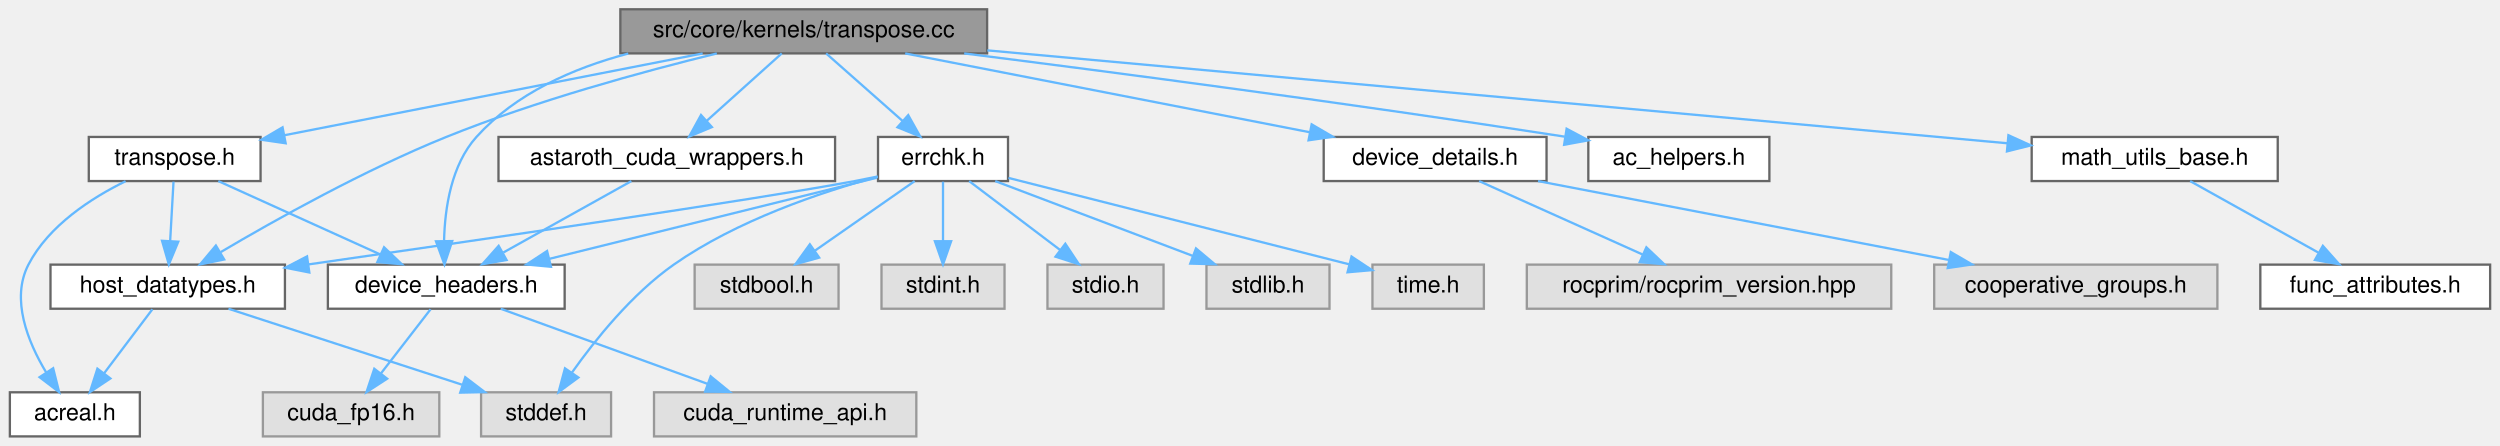
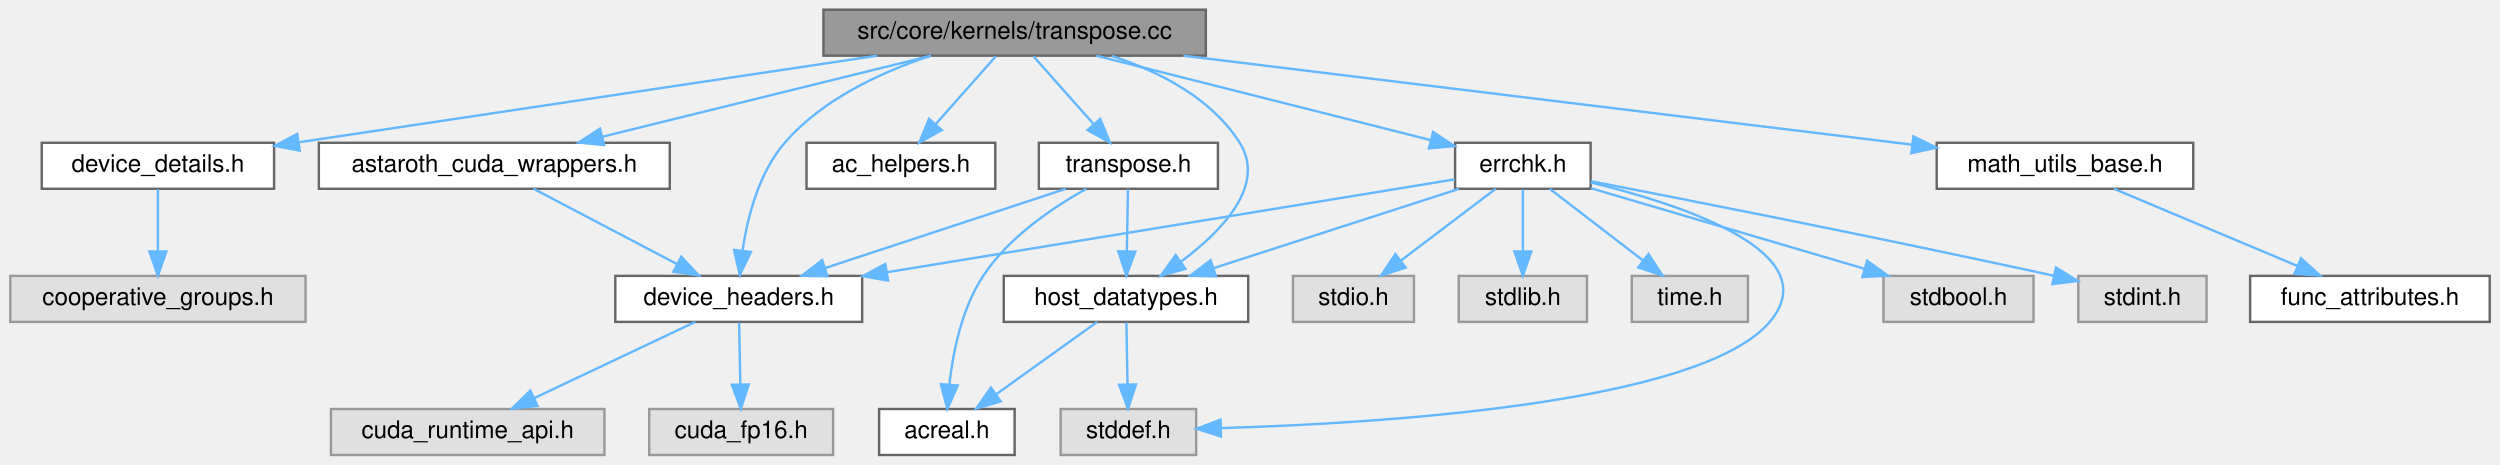
- <svg xmlns="http://www.w3.org/2000/svg" xmlns:xlink="http://www.w3.org/1999/xlink" width="1077pt" height="192pt" viewBox="0.00 0.00 1076.50 192.00">
+ <svg xmlns="http://www.w3.org/2000/svg" xmlns:xlink="http://www.w3.org/1999/xlink" width="1033pt" height="192pt" viewBox="0.00 0.00 1032.50 192.00">
  <g id="graph0" class="graph" transform="scale(1 1) rotate(0) translate(4 188)">
    <g id="Node000001" class="node">
      <g id="a_Node000001">
        <a xlink:title=" ">
-           <polygon fill="#999999" stroke="#666666" points="421,-184 263,-184 263,-165 421,-165 421,-184" />
-           <text text-anchor="middle" x="342" y="-172" font-family="Helvetica,sans-Serif" font-size="10.00">src/core/kernels/transpose.cc</text>
+           <polygon fill="#999999" stroke="#666666" points="494,-184 336,-184 336,-165 494,-165 494,-184" />
+           <text text-anchor="middle" x="415" y="-172" font-family="Helvetica,sans-Serif" font-size="10.00">src/core/kernels/transpose.cc</text>
        </a>
      </g>
    </g>
    <g id="Node000002" class="node">
      <g id="a_Node000002">
        <a xlink:href="host__datatypes_8h.html" target="_top" xlink:title=" ">
-           <polygon fill="white" stroke="#666666" points="118.5,-74 17.5,-74 17.5,-55 118.5,-55 118.5,-74" />
-           <text text-anchor="middle" x="68" y="-62" font-family="Helvetica,sans-Serif" font-size="10.00">host_datatypes.h</text>
+           <polygon fill="white" stroke="#666666" points="511.5,-74 410.5,-74 410.5,-55 511.5,-55 511.5,-74" />
+           <text text-anchor="middle" x="461" y="-62" font-family="Helvetica,sans-Serif" font-size="10.00">host_datatypes.h</text>
        </a>
      </g>
    </g>
    <g id="edge1_Node000001_Node000002" class="edge">
      <g id="a_edge1_Node000001_Node000002">
        <a xlink:title=" ">
-           <path fill="none" stroke="#63b8ff" d="M304.56,-164.97C272.92,-157.23 226.7,-144.64 188,-129 152.85,-114.8 114.5,-93.38 90.85,-79.41" />
-           <polygon fill="#63b8ff" stroke="#63b8ff" points="92.33,-76.22 81.95,-74.1 88.75,-82.23 92.33,-76.22" />
+           <path fill="none" stroke="#63b8ff" d="M455.2,-164.87C474.69,-158.45 496.36,-147.48 508,-129 519.02,-111.51 500.77,-92.6 483.9,-80.01" />
+           <polygon fill="#63b8ff" stroke="#63b8ff" points="485.56,-76.9 475.36,-74.04 481.55,-82.64 485.56,-76.9" />
        </a>
      </g>
    </g>
    <g id="Node000005" class="node">
      <g id="a_Node000005">
        <a xlink:href="device__headers_8h.html" target="_top" xlink:title=" ">
-           <polygon fill="white" stroke="#666666" points="239,-74 137,-74 137,-55 239,-55 239,-74" />
-           <text text-anchor="middle" x="188" y="-62" font-family="Helvetica,sans-Serif" font-size="10.00">device_headers.h</text>
+           <polygon fill="white" stroke="#666666" points="352,-74 250,-74 250,-55 352,-55 352,-74" />
+           <text text-anchor="middle" x="301" y="-62" font-family="Helvetica,sans-Serif" font-size="10.00">device_headers.h</text>
        </a>
      </g>
    </g>
    <g id="edge4_Node000001_Node000005" class="edge">
      <g id="a_edge4_Node000001_Node000005">
        <a xlink:title=" ">
-           <path fill="none" stroke="#63b8ff" d="M266.41,-164.93C242.45,-158.59 217.84,-147.69 201,-129 190.17,-116.98 187.4,-98.44 187.06,-84.49" />
-           <polygon fill="#63b8ff" stroke="#63b8ff" points="190.57,-84.15 187.22,-74.09 183.57,-84.04 190.57,-84.15" />
+           <path fill="none" stroke="#63b8ff" d="M380.32,-164.95C360.09,-158.3 335.58,-147.07 320,-129 309.31,-116.61 304.64,-98.39 302.59,-84.65" />
+           <polygon fill="#63b8ff" stroke="#63b8ff" points="306.03,-83.91 301.42,-74.37 299.07,-84.71 306.03,-83.91" />
        </a>
      </g>
    </g>
    <g id="Node000008" class="node">
      <g id="a_Node000008">
        <a xlink:href="device__details_8h.html" target="_top" xlink:title=" ">
-           <polygon fill="white" stroke="#666666" points="662,-129 566,-129 566,-110 662,-110 662,-129" />
-           <text text-anchor="middle" x="614" y="-117" font-family="Helvetica,sans-Serif" font-size="10.00">device_details.h</text>
+           <polygon fill="white" stroke="#666666" points="109,-129 13,-129 13,-110 109,-110 109,-129" />
+           <text text-anchor="middle" x="61" y="-117" font-family="Helvetica,sans-Serif" font-size="10.00">device_details.h</text>
        </a>
      </g>
    </g>
    <g id="edge7_Node000001_Node000008" class="edge">
      <g id="a_edge7_Node000001_Node000008">
        <a xlink:title=" ">
-           <path fill="none" stroke="#63b8ff" d="M385.7,-164.98C433.15,-155.74 508.97,-140.97 560.08,-131.01" />
-           <polygon fill="#63b8ff" stroke="#63b8ff" points="560.81,-134.43 569.96,-129.08 559.47,-127.56 560.81,-134.43" />
+           <path fill="none" stroke="#63b8ff" d="M358.12,-164.98C292.64,-155.18 185.61,-139.16 119.46,-129.25" />
+           <polygon fill="#63b8ff" stroke="#63b8ff" points="119.61,-125.74 109.21,-127.72 118.58,-132.66 119.61,-125.74" />
+         </a>
+       </g>
+     </g>
+     <g id="Node000010" class="node">
+       <g id="a_Node000010">
+         <a xlink:href="ac__helpers_8h.html" target="_top" xlink:title=" ">
+           <polygon fill="white" stroke="#666666" points="407,-129 329,-129 329,-110 407,-110 407,-129" />
+           <text text-anchor="middle" x="368" y="-117" font-family="Helvetica,sans-Serif" font-size="10.00">ac_helpers.h</text>
+         </a>
+       </g>
+     </g>
+     <g id="edge9_Node000001_Node000010" class="edge">
+       <g id="a_edge9_Node000001_Node000010">
+         <a xlink:title=" ">
+           <path fill="none" stroke="#63b8ff" d="M407.24,-164.75C400.53,-157.18 390.66,-146.05 382.49,-136.84" />
+           <polygon fill="#63b8ff" stroke="#63b8ff" points="384.87,-134.25 375.62,-129.09 379.63,-138.89 384.87,-134.25" />
        </a>
      </g>
    </g>
    <g id="Node000011" class="node">
      <g id="a_Node000011">
-         <a xlink:href="ac__helpers_8h.html" target="_top" xlink:title=" ">
-           <polygon fill="white" stroke="#666666" points="758,-129 680,-129 680,-110 758,-110 758,-129" />
-           <text text-anchor="middle" x="719" y="-117" font-family="Helvetica,sans-Serif" font-size="10.00">ac_helpers.h</text>
+         <a xlink:href="transpose_8h.html" target="_top" xlink:title=" ">
+           <polygon fill="white" stroke="#666666" points="499,-129 425,-129 425,-110 499,-110 499,-129" />
+           <text text-anchor="middle" x="462" y="-117" font-family="Helvetica,sans-Serif" font-size="10.00">transpose.h</text>
        </a>
      </g>
    </g>
    <g id="edge10_Node000001_Node000011" class="edge">
      <g id="a_edge10_Node000001_Node000011">
        <a xlink:title=" ">
-           <path fill="none" stroke="#63b8ff" d="M411.12,-164.98C475.5,-156.86 574.4,-143.9 669.87,-129.12" />
-           <polygon fill="#63b8ff" stroke="#63b8ff" points="670.65,-132.54 679.99,-127.55 669.57,-125.63 670.65,-132.54" />
+           <path fill="none" stroke="#63b8ff" d="M422.76,-164.75C429.47,-157.18 439.34,-146.05 447.51,-136.84" />
+           <polygon fill="#63b8ff" stroke="#63b8ff" points="450.37,-138.89 454.38,-129.09 445.13,-134.25 450.37,-138.89" />
        </a>
      </g>
    </g>
    <g id="Node000012" class="node">
      <g id="a_Node000012">
-         <a xlink:href="transpose_8h.html" target="_top" xlink:title=" ">
-           <polygon fill="white" stroke="#666666" points="108,-129 34,-129 34,-110 108,-110 108,-129" />
-           <text text-anchor="middle" x="71" y="-117" font-family="Helvetica,sans-Serif" font-size="10.00">transpose.h</text>
-         </a>
-       </g>
-     </g>
-     <g id="edge11_Node000001_Node000012" class="edge">
-       <g id="a_edge11_Node000001_Node000012">
-         <a xlink:title=" ">
-           <path fill="none" stroke="#63b8ff" d="M298.46,-164.98C249.19,-155.35 169.2,-139.71 118.39,-129.77" />
-           <polygon fill="#63b8ff" stroke="#63b8ff" points="118.81,-126.28 108.33,-127.8 117.47,-133.15 118.81,-126.28" />
+         <a xlink:href="astaroth__cuda__wrappers_8h.html" target="_top" xlink:title=" ">
+           <polygon fill="white" stroke="#666666" points="272.5,-129 127.5,-129 127.5,-110 272.5,-110 272.5,-129" />
+           <text text-anchor="middle" x="200" y="-117" font-family="Helvetica,sans-Serif" font-size="10.00">astaroth_cuda_wrappers.h</text>
+         </a>
+       </g>
+     </g>
+     <g id="edge14_Node000001_Node000012" class="edge">
+       <g id="a_edge14_Node000001_Node000012">
+         <a xlink:title=" ">
+           <path fill="none" stroke="#63b8ff" d="M380.46,-164.98C343.58,-155.89 285.01,-141.46 244.66,-131.51" />
+           <polygon fill="#63b8ff" stroke="#63b8ff" points="245.36,-128.08 234.81,-129.08 243.69,-134.87 245.36,-128.08" />
        </a>
      </g>
    </g>
    <g id="Node000013" class="node">
      <g id="a_Node000013">
-         <a xlink:href="astaroth__cuda__wrappers_8h.html" target="_top" xlink:title=" ">
-           <polygon fill="white" stroke="#666666" points="355.5,-129 210.5,-129 210.5,-110 355.5,-110 355.5,-129" />
-           <text text-anchor="middle" x="283" y="-117" font-family="Helvetica,sans-Serif" font-size="10.00">astaroth_cuda_wrappers.h</text>
-         </a>
-       </g>
-     </g>
-     <g id="edge15_Node000001_Node000013" class="edge">
-       <g id="a_edge15_Node000001_Node000013">
-         <a xlink:title=" ">
-           <path fill="none" stroke="#63b8ff" d="M332.52,-164.98C323.8,-157.15 310.66,-145.34 300.1,-135.86" />
-           <polygon fill="#63b8ff" stroke="#63b8ff" points="302.43,-133.25 292.65,-129.17 297.75,-138.46 302.43,-133.25" />
-         </a>
-       </g>
-     </g>
-     <g id="Node000014" class="node">
-       <g id="a_Node000014">
        <a xlink:href="errchk_8h.html" target="_top" xlink:title="Brief info.">
-           <polygon fill="white" stroke="#666666" points="430,-129 374,-129 374,-110 430,-110 430,-129" />
-           <text text-anchor="middle" x="402" y="-117" font-family="Helvetica,sans-Serif" font-size="10.00">errchk.h</text>
-         </a>
-       </g>
-     </g>
-     <g id="edge17_Node000001_Node000014" class="edge">
-       <g id="a_edge17_Node000001_Node000014">
-         <a xlink:title=" ">
-           <path fill="none" stroke="#63b8ff" d="M351.64,-164.98C360.51,-157.15 373.87,-145.34 384.61,-135.86" />
-           <polygon fill="#63b8ff" stroke="#63b8ff" points="387.01,-138.41 392.18,-129.17 382.37,-133.17 387.01,-138.41" />
-         </a>
-       </g>
-     </g>
-     <g id="Node000020" class="node">
-       <g id="a_Node000020">
+           <polygon fill="white" stroke="#666666" points="653,-129 597,-129 597,-110 653,-110 653,-129" />
+           <text text-anchor="middle" x="625" y="-117" font-family="Helvetica,sans-Serif" font-size="10.00">errchk.h</text>
+         </a>
+       </g>
+     </g>
+     <g id="edge16_Node000001_Node000013" class="edge">
+       <g id="a_edge16_Node000001_Node000013">
+         <a xlink:title=" ">
+           <path fill="none" stroke="#63b8ff" d="M448.74,-164.98C486.5,-155.46 547.53,-140.05 586.95,-130.1" />
+           <polygon fill="#63b8ff" stroke="#63b8ff" points="587.89,-133.48 596.73,-127.63 586.18,-126.69 587.89,-133.48" />
+         </a>
+       </g>
+     </g>
+     <g id="Node000019" class="node">
+       <g id="a_Node000019">
        <a xlink:href="math__utils__base_8h.html" target="_top" xlink:title=" ">
-           <polygon fill="white" stroke="#666666" points="977,-129 871,-129 871,-110 977,-110 977,-129" />
-           <text text-anchor="middle" x="924" y="-117" font-family="Helvetica,sans-Serif" font-size="10.00">math_utils_base.h</text>
-         </a>
-       </g>
-     </g>
-     <g id="edge26_Node000001_Node000020" class="edge">
-       <g id="a_edge26_Node000001_Node000020">
-         <a xlink:title=" ">
-           <path fill="none" stroke="#63b8ff" d="M421.1,-166.3C537.77,-155.67 753.7,-136.01 860.62,-126.27" />
-           <polygon fill="#63b8ff" stroke="#63b8ff" points="860.98,-129.75 870.62,-125.36 860.34,-122.78 860.98,-129.75" />
+           <polygon fill="white" stroke="#666666" points="902,-129 796,-129 796,-110 902,-110 902,-129" />
+           <text text-anchor="middle" x="849" y="-117" font-family="Helvetica,sans-Serif" font-size="10.00">math_utils_base.h</text>
+         </a>
+       </g>
+     </g>
+     <g id="edge25_Node000001_Node000019" class="edge">
+       <g id="a_edge25_Node000001_Node000019">
+         <a xlink:title=" ">
+           <path fill="none" stroke="#63b8ff" d="M484.73,-164.98C567.91,-154.83 705.76,-137.99 785.9,-128.21" />
+           <polygon fill="#63b8ff" stroke="#63b8ff" points="786.36,-131.68 795.86,-126.99 785.51,-124.73 786.36,-131.68" />
        </a>
      </g>
    </g>
    <g id="Node000003" class="node">
      <g id="a_Node000003">
        <a xlink:href="acreal_8h.html" target="_top" xlink:title=" ">
-           <polygon fill="white" stroke="#666666" points="56,-19 0,-19 0,0 56,0 56,-19" />
-           <text text-anchor="middle" x="28" y="-7" font-family="Helvetica,sans-Serif" font-size="10.00">acreal.h</text>
+           <polygon fill="white" stroke="#666666" points="415,-19 359,-19 359,0 415,0 415,-19" />
+           <text text-anchor="middle" x="387" y="-7" font-family="Helvetica,sans-Serif" font-size="10.00">acreal.h</text>
        </a>
      </g>
    </g>
    <g id="edge2_Node000002_Node000003" class="edge">
      <g id="a_edge2_Node000002_Node000003">
        <a xlink:title=" ">
-           <path fill="none" stroke="#63b8ff" d="M61.39,-54.75C55.74,-47.26 47.46,-36.28 40.55,-27.13" />
-           <polygon fill="#63b8ff" stroke="#63b8ff" points="43.3,-24.96 34.48,-19.09 37.71,-29.18 43.3,-24.96" />
+           <path fill="none" stroke="#63b8ff" d="M449.11,-54.98C437.85,-46.92 420.71,-34.65 407.29,-25.03" />
+           <polygon fill="#63b8ff" stroke="#63b8ff" points="409.27,-22.15 399.11,-19.17 405.2,-27.84 409.27,-22.15" />
        </a>
      </g>
    </g>
    <g id="Node000004" class="node">
      <g id="a_Node000004">
        <a xlink:title=" ">
-           <polygon fill="#e0e0e0" stroke="#999999" points="259,-19 203,-19 203,0 259,0 259,-19" />
-           <text text-anchor="middle" x="231" y="-7" font-family="Helvetica,sans-Serif" font-size="10.00">stddef.h</text>
+           <polygon fill="#e0e0e0" stroke="#999999" points="490,-19 434,-19 434,0 490,0 490,-19" />
+           <text text-anchor="middle" x="462" y="-7" font-family="Helvetica,sans-Serif" font-size="10.00">stddef.h</text>
        </a>
      </g>
    </g>
    <g id="edge3_Node000002_Node000004" class="edge">
      <g id="a_edge3_Node000002_Node000004">
        <a xlink:title=" ">
-           <path fill="none" stroke="#63b8ff" d="M94.19,-54.98C121.44,-46.13 164.3,-32.19 194.78,-22.28" />
-           <polygon fill="#63b8ff" stroke="#63b8ff" points="196.18,-25.5 204.61,-19.08 194.01,-18.85 196.18,-25.5" />
+           <path fill="none" stroke="#63b8ff" d="M461.17,-54.75C461.3,-47.8 461.48,-37.85 461.65,-29.13" />
+           <polygon fill="#63b8ff" stroke="#63b8ff" points="465.15,-29.15 461.84,-19.09 458.15,-29.02 465.15,-29.15" />
        </a>
      </g>
    </g>
    <g id="Node000006" class="node">
      <g id="a_Node000006">
        <a xlink:title=" ">
-           <polygon fill="#e0e0e0" stroke="#999999" points="390.5,-19 277.5,-19 277.5,0 390.5,0 390.5,-19" />
-           <text text-anchor="middle" x="334" y="-7" font-family="Helvetica,sans-Serif" font-size="10.00">cuda_runtime_api.h</text>
+           <polygon fill="#e0e0e0" stroke="#999999" points="245.5,-19 132.5,-19 132.5,0 245.5,0 245.5,-19" />
+           <text text-anchor="middle" x="189" y="-7" font-family="Helvetica,sans-Serif" font-size="10.00">cuda_runtime_api.h</text>
        </a>
      </g>
    </g>
    <g id="edge5_Node000005_Node000006" class="edge">
      <g id="a_edge5_Node000005_Node000006">
        <a xlink:title=" ">
-           <path fill="none" stroke="#63b8ff" d="M211.46,-54.98C235.58,-46.23 273.37,-32.51 300.6,-22.62" />
-           <polygon fill="#63b8ff" stroke="#63b8ff" points="301.91,-25.87 310.12,-19.17 299.52,-19.29 301.91,-25.87" />
+           <path fill="none" stroke="#63b8ff" d="M283.01,-54.98C265.07,-46.5 237.28,-33.35 216.57,-23.54" />
+           <polygon fill="#63b8ff" stroke="#63b8ff" points="217.86,-20.28 207.32,-19.17 214.86,-26.61 217.86,-20.28" />
        </a>
      </g>
    </g>
    <g id="Node000007" class="node">
      <g id="a_Node000007">
        <a xlink:title=" ">
-           <polygon fill="#e0e0e0" stroke="#999999" points="185,-19 109,-19 109,0 185,0 185,-19" />
-           <text text-anchor="middle" x="147" y="-7" font-family="Helvetica,sans-Serif" font-size="10.00">cuda_fp16.h</text>
+           <polygon fill="#e0e0e0" stroke="#999999" points="340,-19 264,-19 264,0 340,0 340,-19" />
+           <text text-anchor="middle" x="302" y="-7" font-family="Helvetica,sans-Serif" font-size="10.00">cuda_fp16.h</text>
        </a>
      </g>
    </g>
    <g id="edge6_Node000005_Node000007" class="edge">
      <g id="a_edge6_Node000005_Node000007">
        <a xlink:title=" ">
-           <path fill="none" stroke="#63b8ff" d="M181.23,-54.75C175.44,-47.26 166.94,-36.28 159.86,-27.13" />
-           <polygon fill="#63b8ff" stroke="#63b8ff" points="162.53,-24.86 153.64,-19.09 156.99,-29.14 162.53,-24.86" />
+           <path fill="none" stroke="#63b8ff" d="M301.17,-54.75C301.3,-47.8 301.48,-37.85 301.65,-29.13" />
+           <polygon fill="#63b8ff" stroke="#63b8ff" points="305.15,-29.15 301.84,-19.09 298.15,-29.02 305.15,-29.15" />
        </a>
      </g>
    </g>
    <g id="Node000009" class="node">
      <g id="a_Node000009">
        <a xlink:title=" ">
-           <polygon fill="#e0e0e0" stroke="#999999" points="810.5,-74 653.5,-74 653.5,-55 810.5,-55 810.5,-74" />
-           <text text-anchor="middle" x="732" y="-62" font-family="Helvetica,sans-Serif" font-size="10.00">rocprim/rocprim_version.hpp</text>
+           <polygon fill="#e0e0e0" stroke="#999999" points="122,-74 0,-74 0,-55 122,-55 122,-74" />
+           <text text-anchor="middle" x="61" y="-62" font-family="Helvetica,sans-Serif" font-size="10.00">cooperative_groups.h</text>
        </a>
      </g>
    </g>
    <g id="edge8_Node000008_Node000009" class="edge">
      <g id="a_edge8_Node000008_Node000009">
        <a xlink:title=" ">
-           <path fill="none" stroke="#63b8ff" d="M632.96,-109.98C652.03,-101.42 681.66,-88.11 703.55,-78.28" />
-           <polygon fill="#63b8ff" stroke="#63b8ff" points="705.01,-81.46 712.7,-74.17 702.14,-75.07 705.01,-81.46" />
-         </a>
-       </g>
-     </g>
-     <g id="Node000010" class="node">
-       <g id="a_Node000010">
-         <a xlink:title=" ">
-           <polygon fill="#e0e0e0" stroke="#999999" points="951,-74 829,-74 829,-55 951,-55 951,-74" />
-           <text text-anchor="middle" x="890" y="-62" font-family="Helvetica,sans-Serif" font-size="10.00">cooperative_groups.h</text>
-         </a>
-       </g>
-     </g>
-     <g id="edge9_Node000008_Node000010" class="edge">
-       <g id="a_edge9_Node000008_Node000010">
-         <a xlink:title=" ">
-           <path fill="none" stroke="#63b8ff" d="M658.34,-109.98C706.49,-100.74 783.42,-85.97 835.29,-76.01" />
-           <polygon fill="#63b8ff" stroke="#63b8ff" points="836.15,-79.41 845.31,-74.08 834.83,-72.53 836.15,-79.41" />
-         </a>
-       </g>
-     </g>
-     <g id="edge14_Node000012_Node000002" class="edge">
-       <g id="a_edge14_Node000012_Node000002">
-         <a xlink:title=" ">
-           <path fill="none" stroke="#63b8ff" d="M70.5,-109.75C70.11,-102.8 69.55,-92.85 69.05,-84.13" />
-           <polygon fill="#63b8ff" stroke="#63b8ff" points="72.55,-83.88 68.49,-74.09 65.56,-84.27 72.55,-83.88" />
-         </a>
-       </g>
-     </g>
-     <g id="edge13_Node000012_Node000003" class="edge">
-       <g id="a_edge13_Node000012_Node000003">
-         <a xlink:title=" ">
-           <path fill="none" stroke="#63b8ff" d="M49.85,-109.93C35.17,-102.73 16.75,-90.88 8,-74 0.3,-59.13 7.72,-40.76 15.61,-27.61" />
-           <polygon fill="#63b8ff" stroke="#63b8ff" points="18.65,-29.36 21.23,-19.08 12.8,-25.51 18.65,-29.36" />
-         </a>
-       </g>
-     </g>
-     <g id="edge12_Node000012_Node000005" class="edge">
-       <g id="a_edge12_Node000012_Node000005">
-         <a xlink:title=" ">
-           <path fill="none" stroke="#63b8ff" d="M89.8,-109.98C108.62,-101.46 137.82,-88.23 159.5,-78.41" />
-           <polygon fill="#63b8ff" stroke="#63b8ff" points="161.2,-81.48 168.86,-74.17 158.31,-75.11 161.2,-81.48" />
-         </a>
-       </g>
-     </g>
-     <g id="edge16_Node000013_Node000005" class="edge">
-       <g id="a_edge16_Node000013_Node000005">
-         <a xlink:title=" ">
-           <path fill="none" stroke="#63b8ff" d="M267.74,-109.98C252.87,-101.69 230.02,-88.94 212.58,-79.22" />
-           <polygon fill="#63b8ff" stroke="#63b8ff" points="213.98,-75.99 203.54,-74.17 210.57,-82.1 213.98,-75.99" />
-         </a>
-       </g>
-     </g>
-     <g id="edge19_Node000014_Node000002" class="edge">
-       <g id="a_edge19_Node000014_Node000002">
-         <a xlink:title=" ">
-           <path fill="none" stroke="#63b8ff" d="M373.82,-111.96C370.52,-111.27 367.19,-110.6 364,-110 320.09,-101.8 201.67,-84.54 128.61,-74.09" />
-           <polygon fill="#63b8ff" stroke="#63b8ff" points="129.01,-70.62 118.62,-72.67 128.02,-77.55 129.01,-70.62" />
-         </a>
-       </g>
-     </g>
-     <g id="edge18_Node000014_Node000004" class="edge">
-       <g id="a_edge18_Node000014_Node000004">
-         <a xlink:title=" ">
-           <path fill="none" stroke="#63b8ff" d="M373.9,-111.89C349.18,-105.14 313.02,-92.95 286,-74 267.98,-61.36 252.09,-41.55 242.08,-27.42" />
-           <polygon fill="#63b8ff" stroke="#63b8ff" points="244.92,-25.37 236.39,-19.09 239.14,-29.32 244.92,-25.37" />
-         </a>
-       </g>
-     </g>
-     <g id="edge25_Node000014_Node000005" class="edge">
-       <g id="a_edge25_Node000014_Node000005">
-         <a xlink:title=" ">
-           <path fill="none" stroke="#63b8ff" d="M373.58,-111.46C337.48,-102.52 274.77,-86.99 232.35,-76.48" />
-           <polygon fill="#63b8ff" stroke="#63b8ff" points="233.11,-73.07 222.56,-74.06 231.43,-79.86 233.11,-73.07" />
+           <path fill="none" stroke="#63b8ff" d="M61,-109.75C61,-102.8 61,-92.85 61,-84.13" />
+           <polygon fill="#63b8ff" stroke="#63b8ff" points="64.5,-84.09 61,-74.09 57.5,-84.09 64.5,-84.09" />
+         </a>
+       </g>
+     </g>
+     <g id="edge13_Node000011_Node000002" class="edge">
+       <g id="a_edge13_Node000011_Node000002">
+         <a xlink:title=" ">
+           <path fill="none" stroke="#63b8ff" d="M461.83,-109.75C461.7,-102.8 461.52,-92.85 461.35,-84.13" />
+           <polygon fill="#63b8ff" stroke="#63b8ff" points="464.85,-84.02 461.16,-74.09 457.85,-84.15 464.85,-84.02" />
+         </a>
+       </g>
+     </g>
+     <g id="edge12_Node000011_Node000003" class="edge">
+       <g id="a_edge12_Node000011_Node000003">
+         <a xlink:title=" ">
+           <path fill="none" stroke="#63b8ff" d="M444.61,-109.98C430.96,-102.4 412.56,-90.03 402,-74 393.14,-60.55 389.5,-42.45 388.01,-29.02" />
+           <polygon fill="#63b8ff" stroke="#63b8ff" points="391.49,-28.72 387.19,-19.03 384.52,-29.28 391.49,-28.72" />
+         </a>
+       </g>
+     </g>
+     <g id="edge11_Node000011_Node000005" class="edge">
+       <g id="a_edge11_Node000011_Node000005">
+         <a xlink:title=" ">
+           <path fill="none" stroke="#63b8ff" d="M436.13,-109.98C409.22,-101.13 366.88,-87.19 336.77,-77.28" />
+           <polygon fill="#63b8ff" stroke="#63b8ff" points="337.66,-73.88 327.07,-74.08 335.47,-80.53 337.66,-73.88" />
+         </a>
+       </g>
+     </g>
+     <g id="edge15_Node000012_Node000005" class="edge">
+       <g id="a_edge15_Node000012_Node000005">
+         <a xlink:title=" ">
+           <path fill="none" stroke="#63b8ff" d="M216.23,-109.98C232.18,-101.61 256.78,-88.7 275.38,-78.95" />
+           <polygon fill="#63b8ff" stroke="#63b8ff" points="277.25,-81.92 284.48,-74.17 274,-75.72 277.25,-81.92" />
+         </a>
+       </g>
+     </g>
+     <g id="edge18_Node000013_Node000002" class="edge">
+       <g id="a_edge18_Node000013_Node000002">
+         <a xlink:title=" ">
+           <path fill="none" stroke="#63b8ff" d="M598.65,-109.98C571.24,-101.13 528.11,-87.19 497.44,-77.28" />
+           <polygon fill="#63b8ff" stroke="#63b8ff" points="498.15,-73.83 487.56,-74.08 496,-80.49 498.15,-73.83" />
+         </a>
+       </g>
+     </g>
+     <g id="edge17_Node000013_Node000004" class="edge">
+       <g id="a_edge17_Node000013_Node000004">
+         <a xlink:title=" ">
+           <path fill="none" stroke="#63b8ff" d="M653.04,-112.61C690.97,-103.41 751.25,-83.66 727,-55 698.4,-21.19 566.48,-13.06 500.21,-11.11" />
+           <polygon fill="#63b8ff" stroke="#63b8ff" points="500.26,-7.61 490.17,-10.84 500.07,-14.6 500.26,-7.61" />
+         </a>
+       </g>
+     </g>
+     <g id="edge24_Node000013_Node000005" class="edge">
+       <g id="a_edge24_Node000013_Node000005">
+         <a xlink:title=" ">
+           <path fill="none" stroke="#63b8ff" d="M596.81,-113.89C544.79,-105.38 432.6,-87.03 362.32,-75.53" />
+           <polygon fill="#63b8ff" stroke="#63b8ff" points="362.7,-72.05 352.26,-73.89 361.56,-78.95 362.7,-72.05" />
+         </a>
+       </g>
+     </g>
+     <g id="Node000014" class="node">
+       <g id="a_Node000014">
+         <a xlink:title=" ">
+           <polygon fill="#e0e0e0" stroke="#999999" points="836,-74 774,-74 774,-55 836,-55 836,-74" />
+           <text text-anchor="middle" x="805" y="-62" font-family="Helvetica,sans-Serif" font-size="10.00">stdbool.h</text>
+         </a>
+       </g>
+     </g>
+     <g id="edge19_Node000013_Node000014" class="edge">
+       <g id="a_edge19_Node000013_Node000014">
+         <a xlink:title=" ">
+           <path fill="none" stroke="#63b8ff" d="M653.12,-110.22C683.54,-101.26 732.24,-86.92 766.26,-76.91" />
+           <polygon fill="#63b8ff" stroke="#63b8ff" points="767.28,-80.26 775.88,-74.07 765.3,-73.54 767.28,-80.26" />
        </a>
      </g>
    </g>
    <g id="Node000015" class="node">
      <g id="a_Node000015">
        <a xlink:title=" ">
-           <polygon fill="#e0e0e0" stroke="#999999" points="357,-74 295,-74 295,-55 357,-55 357,-74" />
-           <text text-anchor="middle" x="326" y="-62" font-family="Helvetica,sans-Serif" font-size="10.00">stdbool.h</text>
-         </a>
-       </g>
-     </g>
-     <g id="edge20_Node000014_Node000015" class="edge">
-       <g id="a_edge20_Node000014_Node000015">
-         <a xlink:title=" ">
-           <path fill="none" stroke="#63b8ff" d="M389.79,-109.98C378.22,-101.92 360.62,-89.65 346.84,-80.03" />
-           <polygon fill="#63b8ff" stroke="#63b8ff" points="348.64,-77.02 338.43,-74.17 344.63,-82.76 348.64,-77.02" />
+           <polygon fill="#e0e0e0" stroke="#999999" points="907.5,-74 854.5,-74 854.5,-55 907.5,-55 907.5,-74" />
+           <text text-anchor="middle" x="881" y="-62" font-family="Helvetica,sans-Serif" font-size="10.00">stdint.h</text>
+         </a>
+       </g>
+     </g>
+     <g id="edge20_Node000013_Node000015" class="edge">
+       <g id="a_edge20_Node000013_Node000015">
+         <a xlink:title=" ">
+           <path fill="none" stroke="#63b8ff" d="M653.19,-113.1C693.3,-105.35 769.39,-90.41 844.22,-74.11" />
+           <polygon fill="#63b8ff" stroke="#63b8ff" points="845.26,-77.47 854.29,-71.91 843.77,-70.63 845.26,-77.47" />
        </a>
      </g>
    </g>
    <g id="Node000016" class="node">
      <g id="a_Node000016">
        <a xlink:title=" ">
-           <polygon fill="#e0e0e0" stroke="#999999" points="428.5,-74 375.5,-74 375.5,-55 428.5,-55 428.5,-74" />
-           <text text-anchor="middle" x="402" y="-62" font-family="Helvetica,sans-Serif" font-size="10.00">stdint.h</text>
-         </a>
-       </g>
-     </g>
-     <g id="edge21_Node000014_Node000016" class="edge">
-       <g id="a_edge21_Node000014_Node000016">
-         <a xlink:title=" ">
-           <path fill="none" stroke="#63b8ff" d="M402,-109.75C402,-102.8 402,-92.85 402,-84.13" />
-           <polygon fill="#63b8ff" stroke="#63b8ff" points="405.5,-84.09 402,-74.09 398.5,-84.09 405.5,-84.09" />
+           <polygon fill="#e0e0e0" stroke="#999999" points="580,-74 530,-74 530,-55 580,-55 580,-74" />
+           <text text-anchor="middle" x="555" y="-62" font-family="Helvetica,sans-Serif" font-size="10.00">stdio.h</text>
+         </a>
+       </g>
+     </g>
+     <g id="edge21_Node000013_Node000016" class="edge">
+       <g id="a_edge21_Node000013_Node000016">
+         <a xlink:title=" ">
+           <path fill="none" stroke="#63b8ff" d="M613.75,-109.98C603.2,-102 587.2,-89.88 574.56,-80.31" />
+           <polygon fill="#63b8ff" stroke="#63b8ff" points="576.54,-77.42 566.45,-74.17 572.31,-83 576.54,-77.42" />
        </a>
      </g>
    </g>
    <g id="Node000017" class="node">
      <g id="a_Node000017">
        <a xlink:title=" ">
-           <polygon fill="#e0e0e0" stroke="#999999" points="497,-74 447,-74 447,-55 497,-55 497,-74" />
-           <text text-anchor="middle" x="472" y="-62" font-family="Helvetica,sans-Serif" font-size="10.00">stdio.h</text>
-         </a>
-       </g>
-     </g>
-     <g id="edge22_Node000014_Node000017" class="edge">
-       <g id="a_edge22_Node000014_Node000017">
-         <a xlink:title=" ">
-           <path fill="none" stroke="#63b8ff" d="M413.25,-109.98C423.8,-102 439.8,-89.88 452.44,-80.31" />
-           <polygon fill="#63b8ff" stroke="#63b8ff" points="454.69,-83 460.55,-74.17 450.46,-77.42 454.69,-83" />
+           <polygon fill="#e0e0e0" stroke="#999999" points="651.5,-74 598.5,-74 598.5,-55 651.5,-55 651.5,-74" />
+           <text text-anchor="middle" x="625" y="-62" font-family="Helvetica,sans-Serif" font-size="10.00">stdlib.h</text>
+         </a>
+       </g>
+     </g>
+     <g id="edge22_Node000013_Node000017" class="edge">
+       <g id="a_edge22_Node000013_Node000017">
+         <a xlink:title=" ">
+           <path fill="none" stroke="#63b8ff" d="M625,-109.75C625,-102.8 625,-92.85 625,-84.13" />
+           <polygon fill="#63b8ff" stroke="#63b8ff" points="628.5,-84.09 625,-74.09 621.5,-84.09 628.5,-84.09" />
        </a>
      </g>
    </g>
    <g id="Node000018" class="node">
      <g id="a_Node000018">
        <a xlink:title=" ">
-           <polygon fill="#e0e0e0" stroke="#999999" points="568.5,-74 515.5,-74 515.5,-55 568.5,-55 568.5,-74" />
-           <text text-anchor="middle" x="542" y="-62" font-family="Helvetica,sans-Serif" font-size="10.00">stdlib.h</text>
-         </a>
-       </g>
-     </g>
-     <g id="edge23_Node000014_Node000018" class="edge">
-       <g id="a_edge23_Node000014_Node000018">
-         <a xlink:title=" ">
-           <path fill="none" stroke="#63b8ff" d="M424.49,-109.98C447.52,-101.27 483.54,-87.63 509.63,-77.75" />
-           <polygon fill="#63b8ff" stroke="#63b8ff" points="510.98,-80.98 519.1,-74.17 508.51,-74.44 510.98,-80.98" />
-         </a>
-       </g>
-     </g>
-     <g id="Node000019" class="node">
-       <g id="a_Node000019">
-         <a xlink:title=" ">
-           <polygon fill="#e0e0e0" stroke="#999999" points="635,-74 587,-74 587,-55 635,-55 635,-74" />
-           <text text-anchor="middle" x="611" y="-62" font-family="Helvetica,sans-Serif" font-size="10.00">time.h</text>
-         </a>
-       </g>
-     </g>
-     <g id="edge24_Node000014_Node000019" class="edge">
-       <g id="a_edge24_Node000014_Node000019">
-         <a xlink:title=" ">
-           <path fill="none" stroke="#63b8ff" d="M430.19,-111.35C468.29,-101.69 536.17,-84.48 577.04,-74.11" />
-           <polygon fill="#63b8ff" stroke="#63b8ff" points="577.99,-77.48 586.82,-71.63 576.27,-70.7 577.99,-77.48" />
-         </a>
-       </g>
-     </g>
-     <g id="Node000021" class="node">
-       <g id="a_Node000021">
+           <polygon fill="#e0e0e0" stroke="#999999" points="718,-74 670,-74 670,-55 718,-55 718,-74" />
+           <text text-anchor="middle" x="694" y="-62" font-family="Helvetica,sans-Serif" font-size="10.00">time.h</text>
+         </a>
+       </g>
+     </g>
+     <g id="edge23_Node000013_Node000018" class="edge">
+       <g id="a_edge23_Node000013_Node000018">
+         <a xlink:title=" ">
+           <path fill="none" stroke="#63b8ff" d="M636.09,-109.98C646.49,-102 662.26,-89.88 674.72,-80.31" />
+           <polygon fill="#63b8ff" stroke="#63b8ff" points="676.91,-83.04 682.71,-74.17 672.65,-77.49 676.91,-83.04" />
+         </a>
+       </g>
+     </g>
+     <g id="Node000020" class="node">
+       <g id="a_Node000020">
        <a xlink:href="func__attributes_8h.html" target="_top" xlink:title=" ">
-           <polygon fill="white" stroke="#666666" points="1068.5,-74 969.5,-74 969.5,-55 1068.5,-55 1068.5,-74" />
-           <text text-anchor="middle" x="1019" y="-62" font-family="Helvetica,sans-Serif" font-size="10.00">func_attributes.h</text>
-         </a>
-       </g>
-     </g>
-     <g id="edge27_Node000020_Node000021" class="edge">
-       <g id="a_edge27_Node000020_Node000021">
-         <a xlink:title=" ">
-           <path fill="none" stroke="#63b8ff" d="M939.26,-109.98C954.13,-101.69 976.98,-88.94 994.42,-79.22" />
-           <polygon fill="#63b8ff" stroke="#63b8ff" points="996.43,-82.1 1003.46,-74.17 993.02,-75.99 996.43,-82.1" />
+           <polygon fill="white" stroke="#666666" points="1024.5,-74 925.5,-74 925.5,-55 1024.5,-55 1024.5,-74" />
+           <text text-anchor="middle" x="975" y="-62" font-family="Helvetica,sans-Serif" font-size="10.00">func_attributes.h</text>
+         </a>
+       </g>
+     </g>
+     <g id="edge26_Node000019_Node000020" class="edge">
+       <g id="a_edge26_Node000019_Node000020">
+         <a xlink:title=" ">
+           <path fill="none" stroke="#63b8ff" d="M869.24,-109.98C889.7,-101.38 921.53,-87.99 944.93,-78.15" />
+           <polygon fill="#63b8ff" stroke="#63b8ff" points="946.53,-81.27 954.39,-74.17 943.81,-74.82 946.53,-81.27" />
        </a>
      </g>
    </g>
  </g>
</svg>
